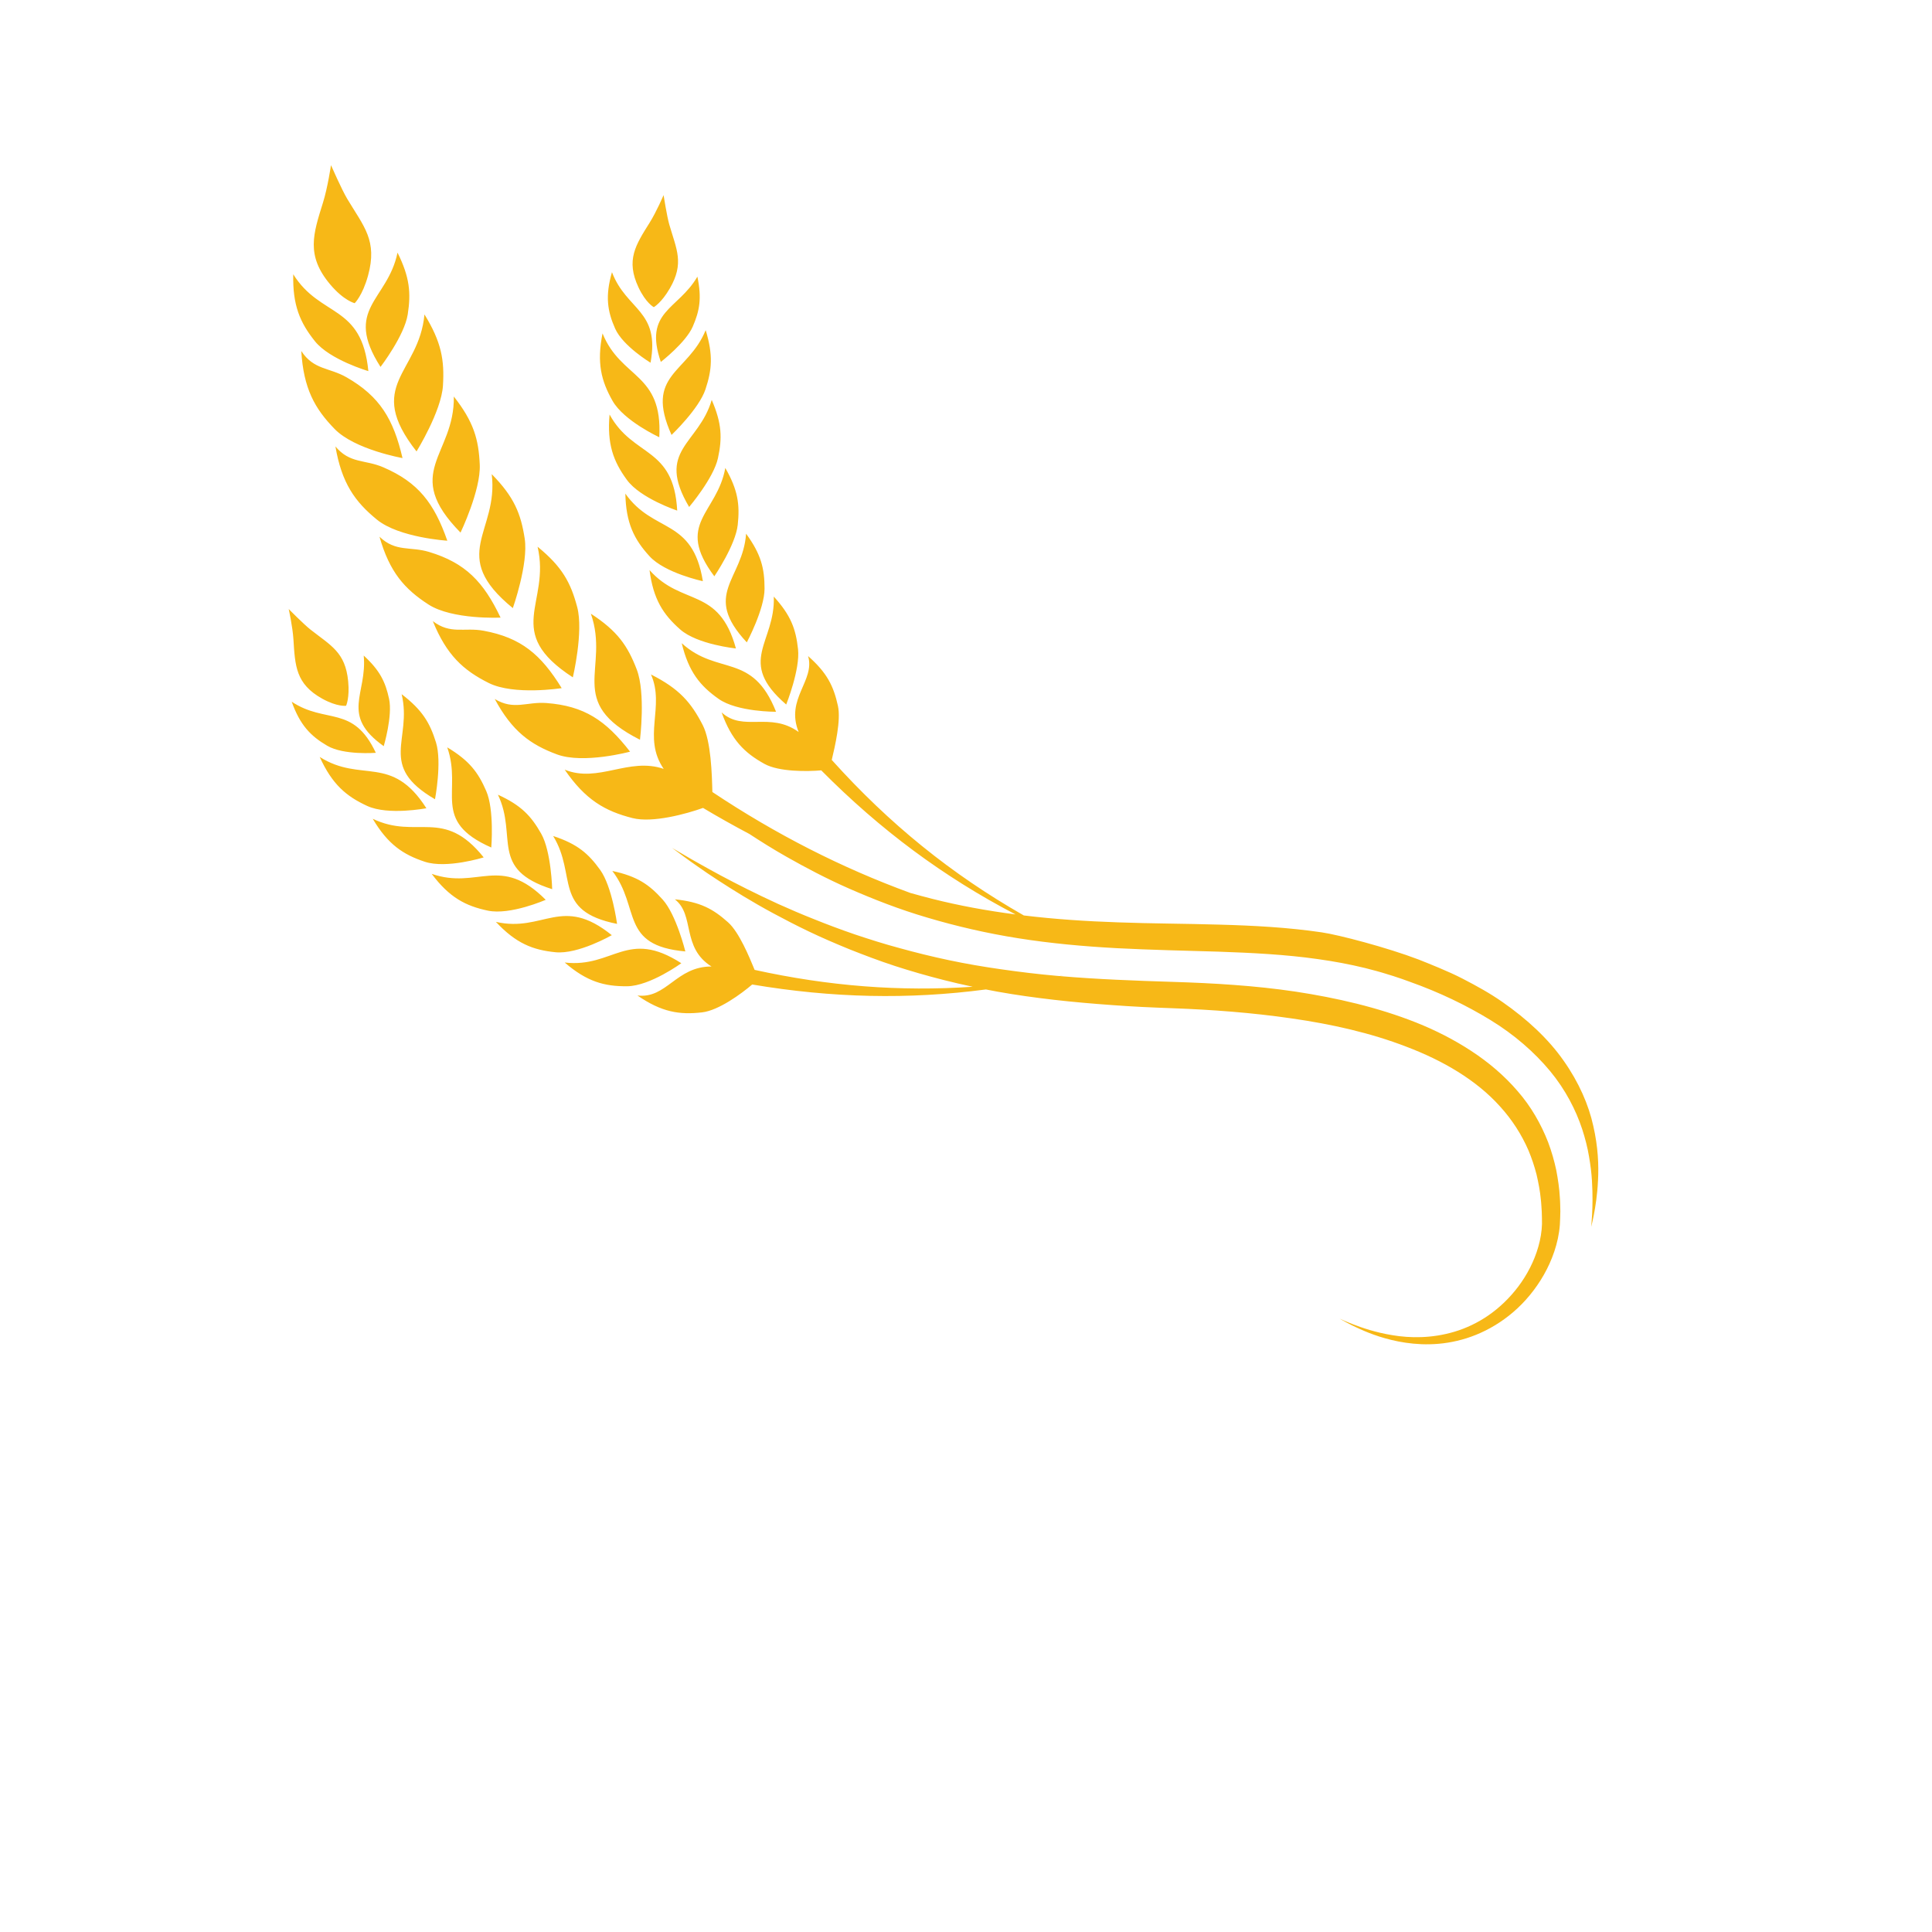
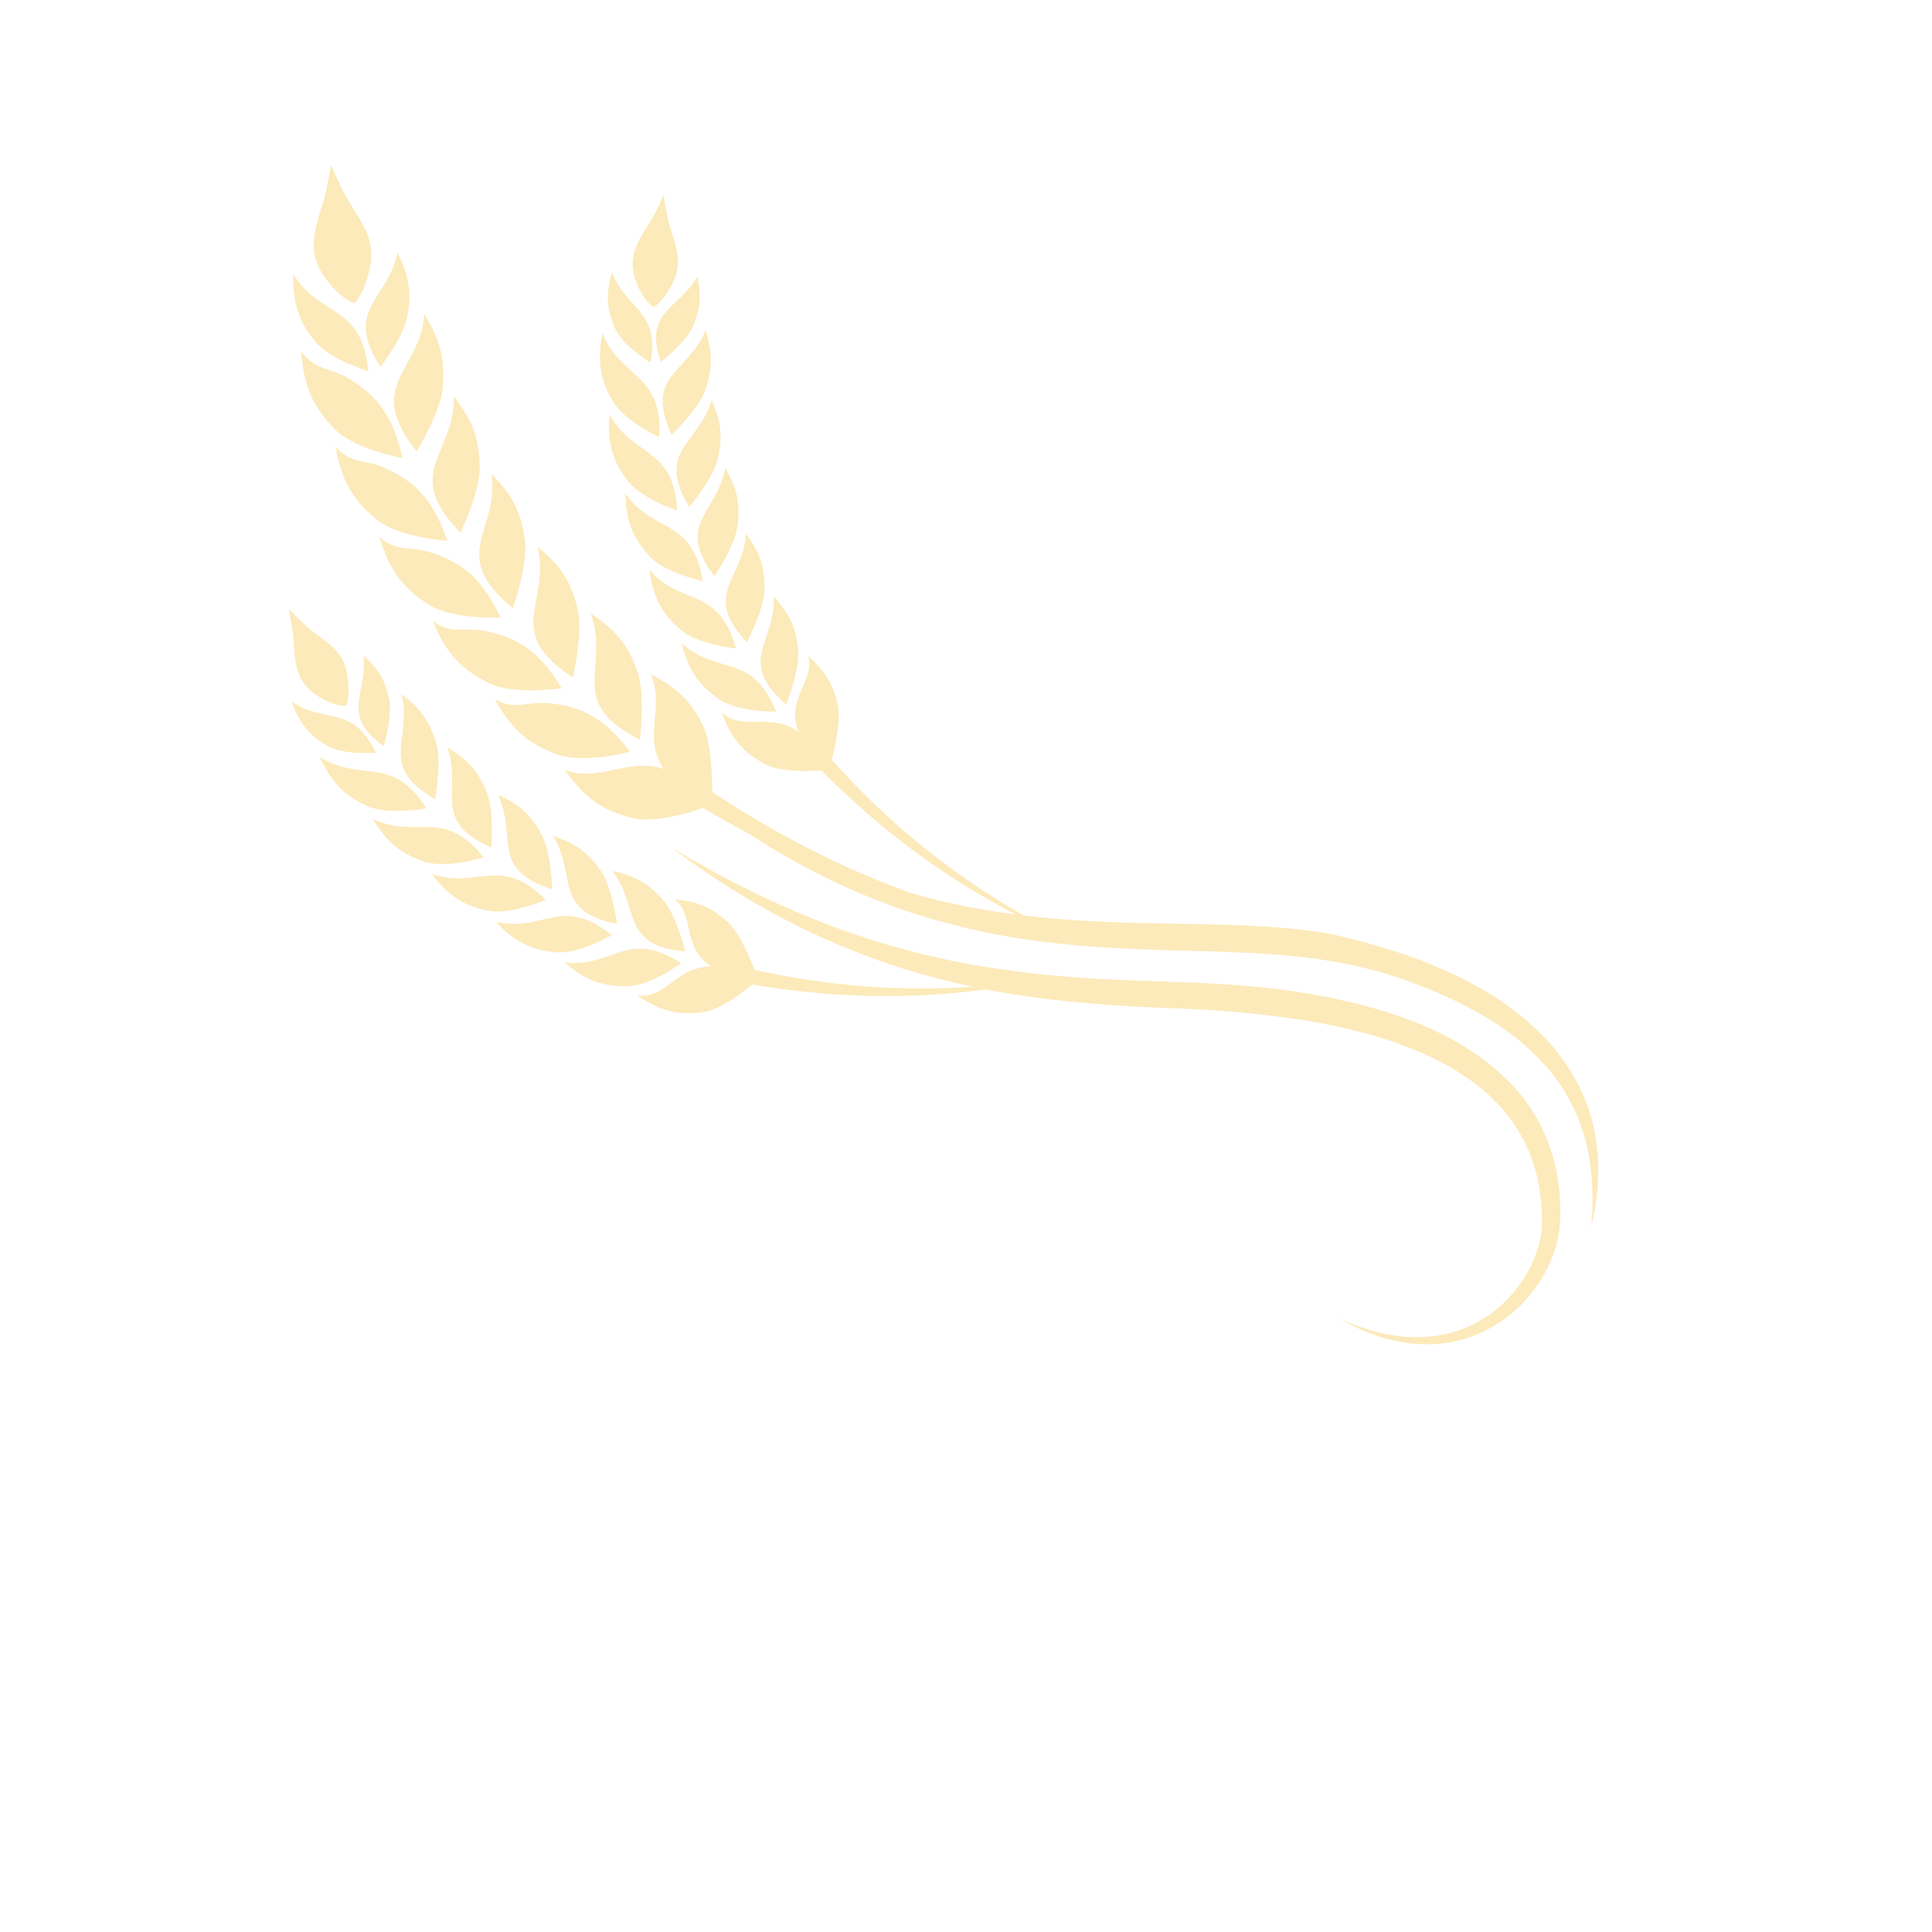
- <svg xmlns="http://www.w3.org/2000/svg" viewBox="0 0 1024 1024">
+ <svg xmlns="http://www.w3.org/2000/svg" viewBox="0 0 1024 1024" opacity="0.3">
  <path fill="#f7b817" d="    m 821.544 567.652    c -8.243 -9.917 -18.885 -19.261 -31.631 -27.046    c -12.726 -7.788 -27.064 -14.69 -42.603 -20.216    l -2.912 -1.047    l -1.382 -0.501    l -1.51 -0.501    l -3.026 -1.012    l -2.922 -0.9    c -3.869 -1.229 -7.951 -2.328 -12.008 -3.347    c -8.166 -1.989 -16.551 -3.559 -25.107 -4.745    c -17.1 -2.442 -34.82 -3.315 -52.677 -3.94    c -17.866 -0.541 -35.898 -0.902 -53.722 -1.835    c -17.816 -0.955 -35.417 -2.581 -52.312 -5.259    c -16.899 -2.667 -33.051 -6.445 -48.076 -10.905    c -15.05 -4.403 -28.849 -9.849 -41.328 -15.304    c -12.488 -5.476 -23.505 -11.364 -33.107 -16.788    c -7.66 -4.321 -14.307 -8.542 -20.033 -12.284    c -8.228 -4.351 -16.417 -8.938 -24.568 -13.805    c -8.8 3.155 -26.753 8.075 -37.361 5.391    c -14.606 -3.699 -25.011 -9.695 -35.959 -25.671    c 17.878 7.258 33.9 -6.765 52.475 -0.409    c -11.492 -16.774 0.812 -32.924 -6.735 -50.037    c 15.007 7.567 21.228 14.805 27.393 26.761    c 4.443 8.622 4.91 26.244 5.137 35.532    c 33.797 22.511 68.436 40.154 104.971 53.511    c 3.878 1.086 7.813 2.148 11.834 3.169    c 13.811 3.486 28.542 6.213 43.868 8.202    c -38.15 -19.924 -71.559 -44.7 -102.963 -76.359    c -7.484 0.65 -22.432 0.815 -30.121 -3.442    c -10.591 -5.853 -17.446 -12.637 -22.688 -27.281    c 11.484 10.527 25.593 -0.59 40.838 10.394    c -7.172 -17.609 8.849 -27.159 5.001 -40.24    c 10.113 8.942 13.469 15.84 15.812 26.383    c 1.687 7.604 -1.555 21.388 -3.275 28.652    c 30.492 33.914 63.465 60.584 101.8 82.437    c 16.128 1.954 32.882 3.084 50.008 3.66    c 17.544 0.65 35.48 0.667 53.556 1.199    c 18.072 0.491 36.339 1.446 54.288 4.092    c 8.967 1.285 34.715 8.047 51.338 14.386    c 5.158 2.062 15.903 6.28 23.308 10.133    c 7.41 3.821 14.564 7.772 21.119 12.358    c 13.111 9.116 24.436 19.612 32.509 31.179    c 8.121 11.51 13.308 23.545 15.712 34.6    c 2.54 11.038 2.924 20.854 2.494 28.817    c -0.372 7.974 -1.414 14.113 -2.212 18.28    c -0.375 2.083 -0.778 3.641 -1.007 4.714    c -0.241 1.066 -0.364 1.608 -0.364 1.608    c 0 0 0.154 -2.249 0.447 -6.461    c 0.23 -4.188 0.399 -10.375 -0.083 -18.134    c -0.232 -3.883 -0.764 -8.147 -1.555 -12.721    c -0.758 -4.584 -1.985 -9.447 -3.627 -14.495    c -3.332 -10.077 -8.802 -20.82 -17.033 -30.778    z    m -475.021 -404.848    c 0 0 -4.194 -2.173 -8.104 -10.48    c -6.821 -14.508 -1.514 -22.471 5.957 -34.395    c 3.562 -5.676 7.334 -14.508 7.334 -14.508    c 0 0 1.788 11.327 3.028 15.598    c 3.848 13.268 8.029 20.453 0.279 33.845    c -4.44 7.672 -8.494 9.94 -8.494 9.94    z    m 27.501 12.178    c 4.009 13.229 3.328 20.984 -0.104 31.349    c -3.429 10.368 -17.992 24.2 -17.992 24.2    c -14.528 -32.32 8.658 -32.507 18.096 -55.549    z    m -23.768 16.849    c -9.279 -27.013 9.082 -27.496 19.374 -45.206    c 2.382 11.483 1.209 18.046 -2.47 26.504    c -3.677 8.459 -16.904 18.702 -16.904 18.702    z    m 26.972 20.129    c 5.43 12.554 5.594 20.278 3.304 30.878    c -2.293 10.597 -15.278 25.866 -15.278 25.866    c -17.928 -30.346 5.066 -33.01 11.974 -56.745    z    m 18.216 70.909    c 7.969 10.927 9.767 18.373 9.783 29.152    c 0.012 10.78 -9.406 28.444 -9.406 28.444    c -23.959 -25.63 -2.102 -33.105 -0.378 -57.597    z    m -11.018 -34.848    c 6.747 11.789 7.737 19.407 6.595 30.141    c -1.141 10.742 -12.41 27.289 -12.41 27.289    c -21.071 -28.121 1.484 -33.203 5.815 -57.431    z    m 25.703 68.185    c 9.089 9.98 11.674 17.181 12.851 27.898    c 1.176 10.716 -6.275 29.309 -6.275 29.309    c -26.565 -22.909 -5.684 -32.662 -6.577 -57.207    z    m -65.865 -14.055    c 17.211 19.441 36.739 8.602 45.789 41.542    c 0 0 -20.412 -2.062 -29.489 -10.033    c -9.075 -7.972 -14.315 -16.058 -16.3 -31.509    z    m 0.53 -109.907    c 0 0 -14.638 -8.81 -18.753 -18.074    c -4.119 -9.266 -5.34 -17.238 -1.684 -29.914    c 7.721 20.316 25.577 20.143 20.438 47.988    z    m 66.532 185.007    c 0 0 -20.525 0.145 -30.402 -6.798    c -9.883 -6.949 -15.964 -14.416 -19.59 -29.535    c 19.229 17.451 37.423 4.556 49.992 36.333    z    m -61.89 -145.507    c 0 0 -18.711 -8.63 -24.761 -19.269    c -6.05 -10.639 -8.436 -20.148 -5.319 -35.775    c 9.848 24.308 31.937 20.74 30.08 55.044    z    m 23.098 76.297    c 0 0 -20.087 -4.27 -28.255 -13.202    c -8.169 -8.933 -12.517 -17.56 -12.828 -33.206    c 14.982 21.256 35.605 12.672 41.083 46.408    z    m -13.599 -37.422    c 0 0 -19.517 -6.467 -26.679 -16.291    c -7.166 -9.819 -10.562 -18.926 -9.173 -34.63    c 12.528 22.893 34.006 16.721 35.852 50.921    z    m 18.165 241.644    c -16.091 -10.126 -8.651 -27.223 -19.406 -35.6    c 13.432 1.369 20.176 5.013 28.23 12.212    c 5.809 5.192 11.213 18.284 14.046 25.183    c 39.382 8.662 77.052 11.556 115.589 8.945    c -5.102 -1.087 -10.131 -2.24 -15.048 -3.489    c -9.111 -2.305 -17.898 -4.839 -26.301 -7.566    c -8.4 -2.749 -16.376 -5.788 -23.977 -8.81    c -7.577 -3.088 -14.765 -6.202 -21.48 -9.414    c -6.719 -3.212 -12.981 -6.472 -18.814 -9.604    c -11.664 -6.28 -21.437 -12.408 -29.384 -17.574    c -3.964 -2.599 -7.494 -4.93 -10.483 -7.085    c -3.017 -2.107 -5.578 -3.901 -7.603 -5.426    c -4.071 -3.012 -6.244 -4.622 -6.244 -4.622    c 0 0 2.337 1.363 6.709 3.923    c 2.167 1.308 4.89 2.84 8.084 4.63    c 3.182 1.818 6.879 3.83 11.023 6.074    c 8.312 4.436 18.501 9.628 30.395 15.07    c 5.964 2.677 12.34 5.445 19.153 8.129    c 6.786 2.74 13.988 5.438 21.566 8.041    c 7.601 2.541 15.547 5.078 23.883 7.303    c 8.31 2.295 16.957 4.448 25.915 6.331    c 8.958 1.896 18.231 3.492 27.748 4.84    c 9.514 1.368 19.27 2.557 29.237 3.445    c 0.584 0.051 1.174 0.091 1.756 0.141    c 0.664 -0.116 1.321 -0.213 1.986 -0.333    c -0.558 0.125 -1.112 0.236 -1.671 0.362    c 19.289 1.651 39.392 2.414 59.796 3.054    c 21.346 0.671 43.236 1.928 64.962 5.174    c 21.697 3.313 43.355 8.262 63.813 16.36    c 10.205 4.078 20.049 9.051 29.185 15.054    c 9.148 5.969 17.539 13.084 24.566 21.267    c 7.118 8.109 12.472 17.525 16.227 27.173    c 1.818 4.859 3.232 9.786 4.281 14.705    c 0.944 4.939 1.668 9.842 1.928 14.691    c 0.2 2.427 0.17 4.831 0.247 7.216    c -0.086 2.395 -0.083 4.707 -0.256 7.113    c -0.389 5.062 -1.461 9.699 -2.946 14.158    c -2.993 8.867 -7.62 16.644 -13.046 23.208    c -10.876 13.211 -25.232 21.077 -38.491 24.122    c -6.647 1.584 -13.045 2.007 -18.874 1.789    c -5.839 -0.237 -11.122 -1.096 -15.781 -2.217    c -9.341 -2.234 -16.16 -5.439 -20.725 -7.628    c -2.275 -1.128 -3.983 -2.056 -5.124 -2.706    c -1.14 -0.64 -1.727 -0.973 -1.727 -0.973    c 0 0 0.616 0.271 1.816 0.799    c 1.189 0.541 2.986 1.274 5.336 2.198    c 4.699 1.802 11.722 4.288 20.93 5.773    c 9.143 1.523 20.675 1.766 32.848 -1.887    c 6.066 -1.815 12.216 -4.682 18.007 -8.693    c 5.782 -4.015 11.194 -9.166 15.803 -15.304    c 4.592 -6.127 8.371 -13.299 10.585 -21.107    c 1.099 -3.874 1.807 -7.998 1.916 -11.941    c 0.056 -2.095 -0.09 -4.326 -0.12 -6.501    c -0.167 -2.183 -0.222 -4.389 -0.497 -6.581    c -0.407 -4.407 -1.252 -8.788 -2.264 -13.164    c -1.116 -4.348 -2.548 -8.649 -4.308 -12.846    c -3.623 -8.359 -8.685 -16.236 -15.046 -23.237    c -12.682 -14.123 -30.399 -24.356 -49.518 -31.613    c -19.15 -7.413 -39.888 -12.015 -60.856 -15.035    c -20.997 -3.049 -42.255 -4.642 -63.372 -5.415    c -5.255 -0.216 -10.622 -0.382 -15.933 -0.666    c -5.278 -0.257 -10.53 -0.606 -15.761 -0.982    c -10.456 -0.745 -20.806 -1.639 -30.971 -2.808    c -10.163 -1.175 -20.146 -2.552 -29.86 -4.3    c -2.091 -0.384 -4.164 -0.781 -6.227 -1.188    c -41.12 5.417 -81.382 4.531 -123.879 -2.625    c -5.701 4.887 -17.757 13.735 -26.483 14.76    c -12.02 1.412 -21.542 -0.096 -34.337 -8.939    c 15.471 1.86 20.462 -15.398 39.248 -15.365    z    m -192.566 -151.211    c 0.87 8.819 -1.103 13.024 -1.103 13.024    c 0 0 -4.674 0.678 -12.696 -3.793    c -14.001 -7.81 -14.328 -17.368 -15.211 -31.415    c -0.418 -6.688 -2.502 -16.06 -2.502 -16.06    c 0 0 8.058 8.152 11.557 10.9    c 10.863 8.538 18.449 11.944 19.955 27.344    z    m 28.35 6.881    c 10.966 8.412 14.938 15.113 18.192 25.534    c 3.252 10.427 -0.517 30.149 -0.517 30.149    c -30.635 -17.812 -11.922 -31.44 -17.675 -55.683    z    m -20.106 -20.473    c 8.625 7.945 11.499 13.961 13.443 22.973    c 1.943 9.018 -2.835 25.051 -2.835 25.051    c -23.277 -16.558 -8.641 -27.63 -10.608 -48.025    z    m 44.268 48.652    c 11.73 7.038 16.359 13.208 20.678 23.159    c 4.318 9.949 2.667 29.929 2.667 29.929    c -32.252 -14.212 -15.137 -29.77 -23.345 -53.088    z    m 56.136 46.985    c 12.845 4.239 18.641 9.243 24.937 17.994    c 6.299 8.746 8.938 28.591 8.938 28.591    c -34.376 -6.857 -21.034 -25.655 -33.876 -46.586    z    m -29.267 -21.888    c 12.354 5.641 17.592 11.26 22.925 20.652    c 5.333 9.393 5.827 29.415 5.827 29.415    c -33.495 -10.582 -18.173 -27.838 -28.752 -50.067    z    m 87.336 55.602    c 7.209 8.017 11.992 27.47 11.992 27.47    c -34.93 -3.125 -23.677 -23.212 -38.701 -42.651    c 13.2 2.812 19.501 7.16 26.709 15.18    z    m -26.989 18.852    c 0 0 -17.794 10.231 -29.813 9.045    c -12.024 -1.186 -20.993 -4.699 -31.614 -16.095    c 25.32 5.751 34.869 -14.42 61.427 7.051    z    m -125.067 -96.659    c 0 0 -17.035 1.373 -25.778 -3.755    c -8.751 -5.126 -14.386 -10.898 -18.803 -23.33    c 18.1 12.026 32.535 1.441 44.581 27.085    z    m 161.915 111.526    c 0 0 -16.597 12.082 -28.67 12.202    c -12.08 0.115 -21.372 -2.407 -33.133 -12.575    c 25.798 2.958 33.077 -18.128 61.804 0.373    z    m -135.119 -82.145    c 0 0 -20.235 3.903 -31.356 -1.214    c -11.12 -5.118 -18.594 -11.459 -25.176 -25.971    c 22.172 14.008 38.043 -1.767 56.532 27.184    z    m 63.247 48.533    c 0 0 -18.806 8.239 -30.652 5.741    c -11.845 -2.494 -20.404 -6.971 -29.783 -19.5    c 24.569 8.538 36.314 -10.456 60.435 13.76    z    m -32.87 -22.484    c 0 0 -19.626 6.129 -31.172 2.323    c -11.546 -3.802 -19.609 -9.221 -27.638 -22.789    c 23.524 11.288 37.389 -6.245 58.811 20.467    z    m -81.451 -303.793    c -12.81 -15.311 -8.934 -26.574 -3.712 -43.301    c 2.486 -7.964 4.227 -19.794 4.227 -19.794    c 0 0 5.745 13.073 8.592 17.824    c 8.835 14.76 16.143 22.087 11.055 40.67    c -2.916 10.644 -7.087 14.654 -7.087 14.654    c 0 0 -5.737 -1.284 -13.075 -10.052    z    m 50.056 16.012    c 9.017 14.656 10.645 24.211 9.799 37.782    c -0.852 13.569 -14 34.834 -14 34.834    c -27.825 -35.421 1.367 -41.28 4.202 -72.616    z    m -14.275 -32.753    c 6.495 13.072 7.167 21.34 5.419 32.693    c -1.75 11.346 -14.433 27.872 -14.433 27.872    c -19.839 -31.031 3.718 -34.969 9.014 -60.565    z    m 29.841 76.266    c 10.515 13.4 13.152 22.646 13.745 36.132    c 0.6 13.491 -10.193 35.988 -10.193 35.988    c -31.425 -31.951 -3.049 -40.889 -3.552 -72.12    z    m 65.397 111.621    c 3.435 12.975 -2.319 37.228 -2.319 37.228    c -37.408 -24.291 -11.652 -39.006 -18.685 -69.236    c 13.056 10.641 17.572 19.034 21.003 32.008    z    m -34.121 0.524    c -34.609 -28.251 -7.405 -40.118 -11.189 -71.001    c 11.859 12.057 15.455 20.915 17.483 34.206    c 2.024 13.298 -6.294 36.794 -6.294 36.794    z    m 41.355 2.967    c 14.101 9.138 19.496 16.993 24.309 29.527    c 4.806 12.525 1.726 37.279 1.726 37.279    c -39.797 -20.112 -15.83 -37.496 -26.035 -66.805    z    m -54.158 36.711    c -13.452 -6.729 -22.326 -14.803 -29.61 -32.782    c 9.43 7.219 16.662 3.195 26.964 5.104    c 19.781 3.673 30.32 12.51 41.34 30.416    c 0 0 -25.241 3.983 -38.695 -2.738    z    m -63.775 -165.293    c 0 0 -20.414 -5.974 -28.309 -15.825    c -7.893 -9.856 -11.889 -19.07 -11.496 -35.492    c 14.438 23.142 36.36 15.598 39.805 51.317    z    m 66.998 173.787    c 10.146 6.138 16.896 1.352 27.336 2.136    c 20.062 1.502 31.486 9.161 44.376 25.778    c 0 0 -24.677 6.674 -38.77 1.443    c -14.098 -5.234 -23.785 -12.303 -32.942 -29.357    z    m -78.553 -170.499    c 17.639 10.119 24.851 22.132 29.655 42.802    c 0 0 -25.262 -4.461 -35.919 -15.359    c -10.66 -10.897 -16.538 -21.594 -17.735 -41.396    c 6.572 10.077 14.796 8.674 23.999 13.954    z    m 17.463 84.486    c 8.591 8.241 16.235 5.03 26.29 8.073    c 19.288 5.835 28.832 15.79 37.88 34.807    c 0 0 -25.541 1.218 -38.211 -6.952    c -12.666 -8.169 -20.63 -17.186 -25.96 -35.927    z    m -23.362 -47.842    c 3.303 19.344 10.277 29.24 22.014 38.799    c 11.738 9.561 37.29 11.161 37.29 11.161    c -6.977 -19.934 -15.407 -30.946 -33.988 -38.933    c -9.691 -4.168 -17.666 -1.839 -25.315 -11.027   " />
</svg>
